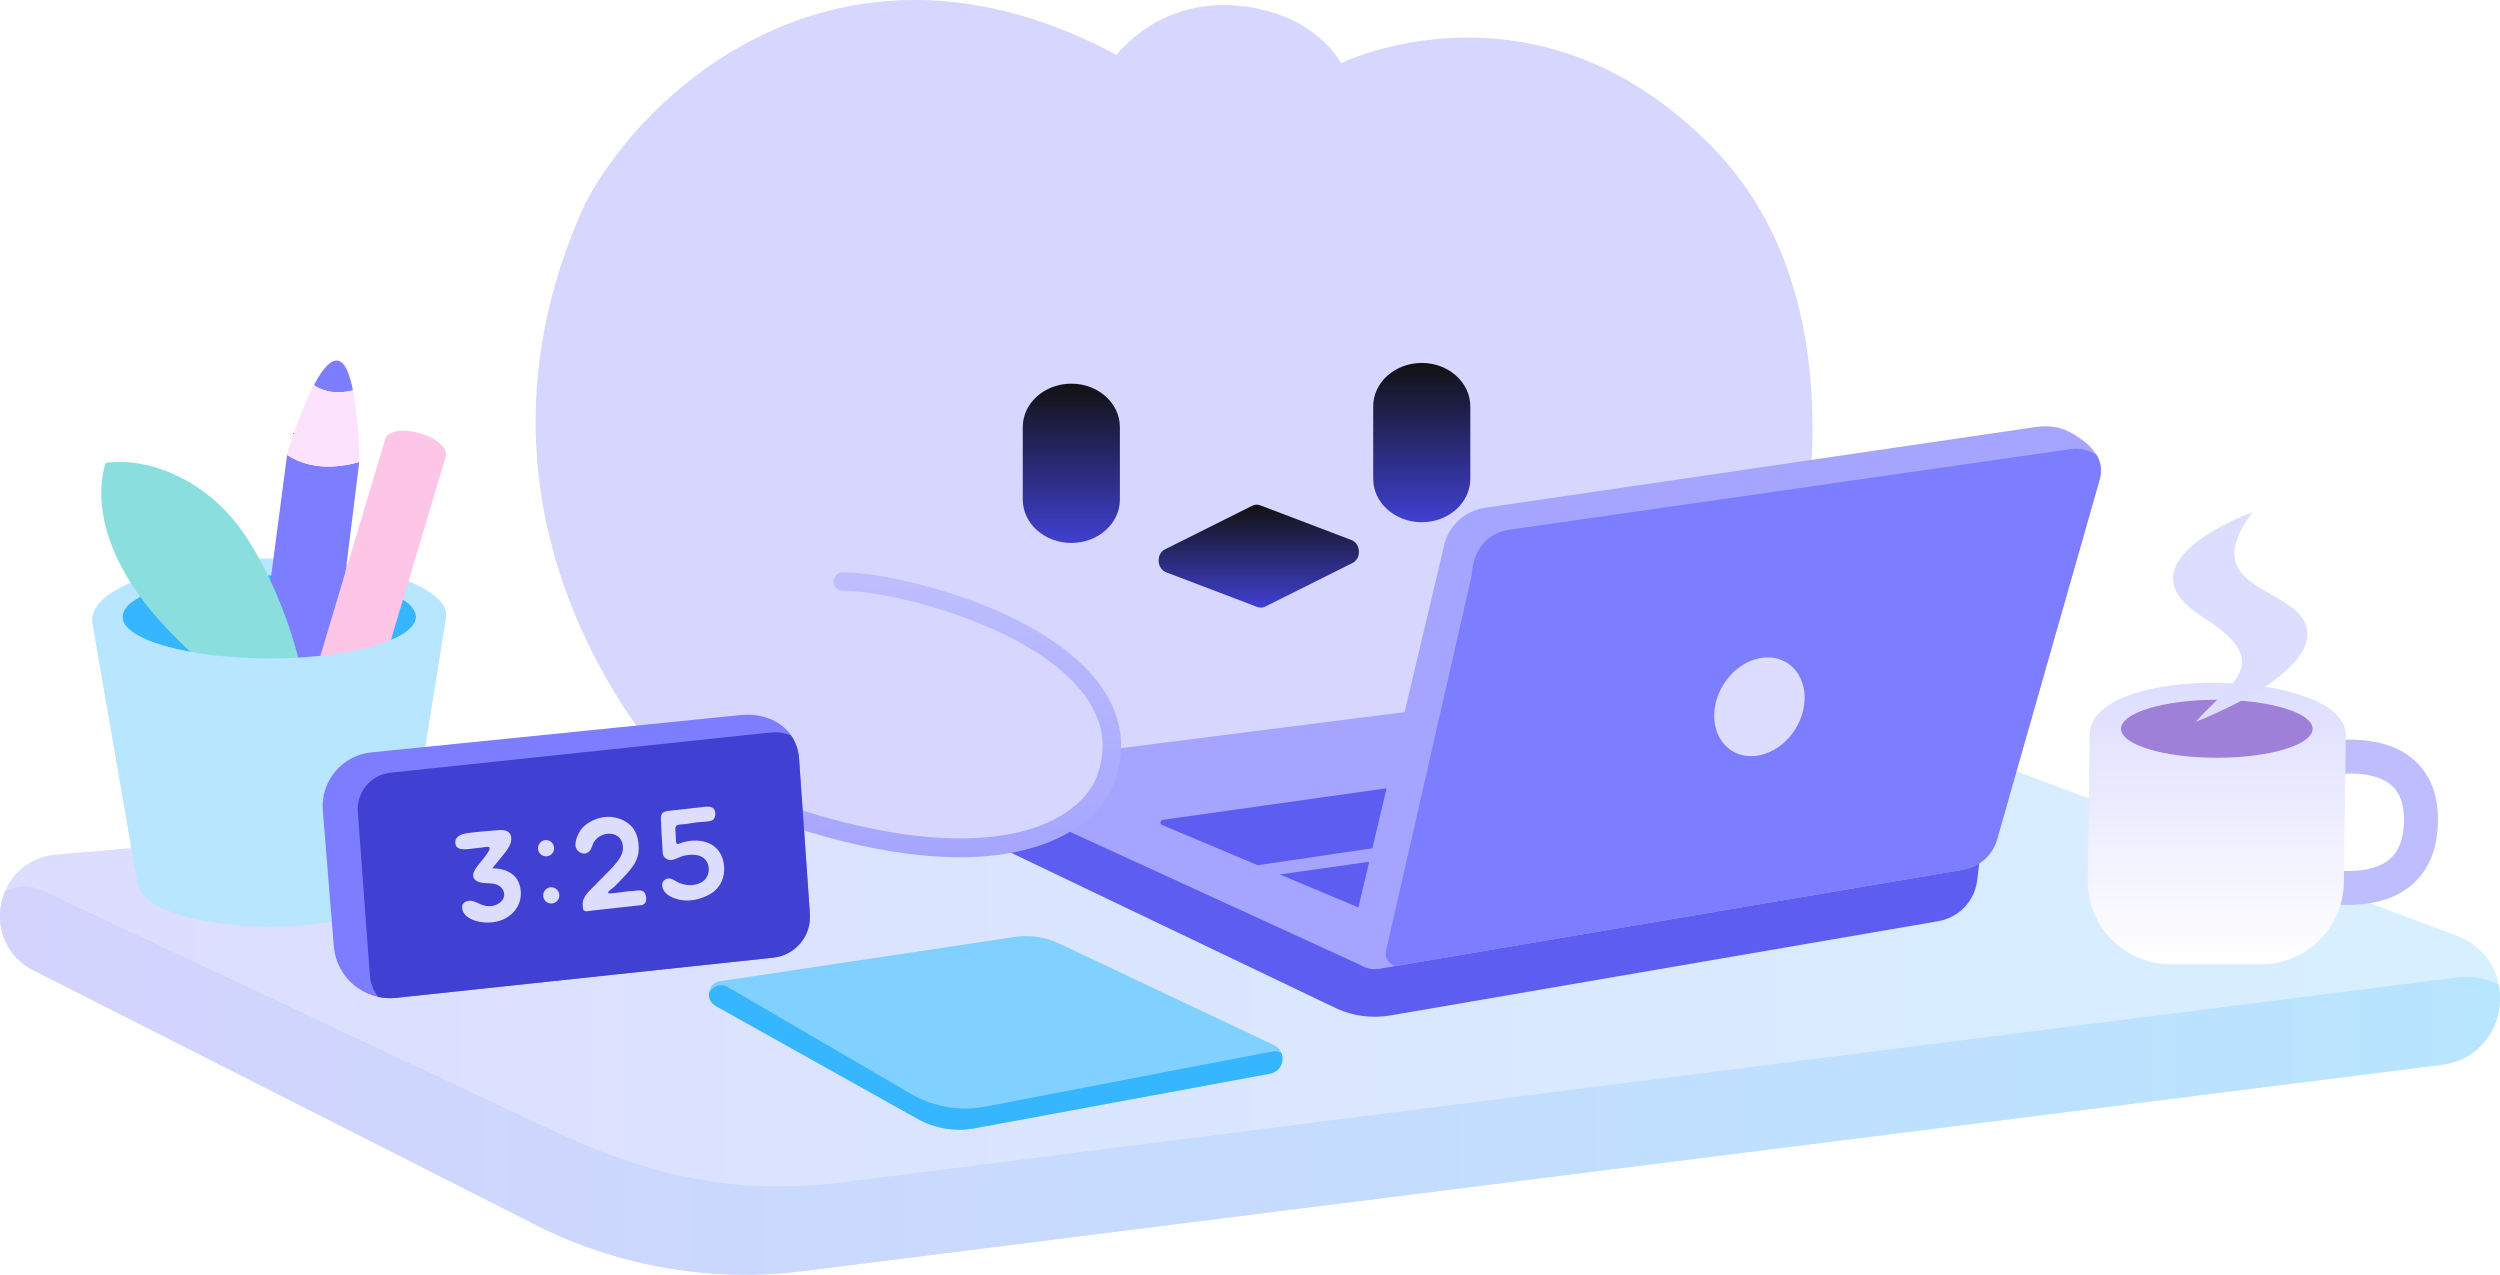
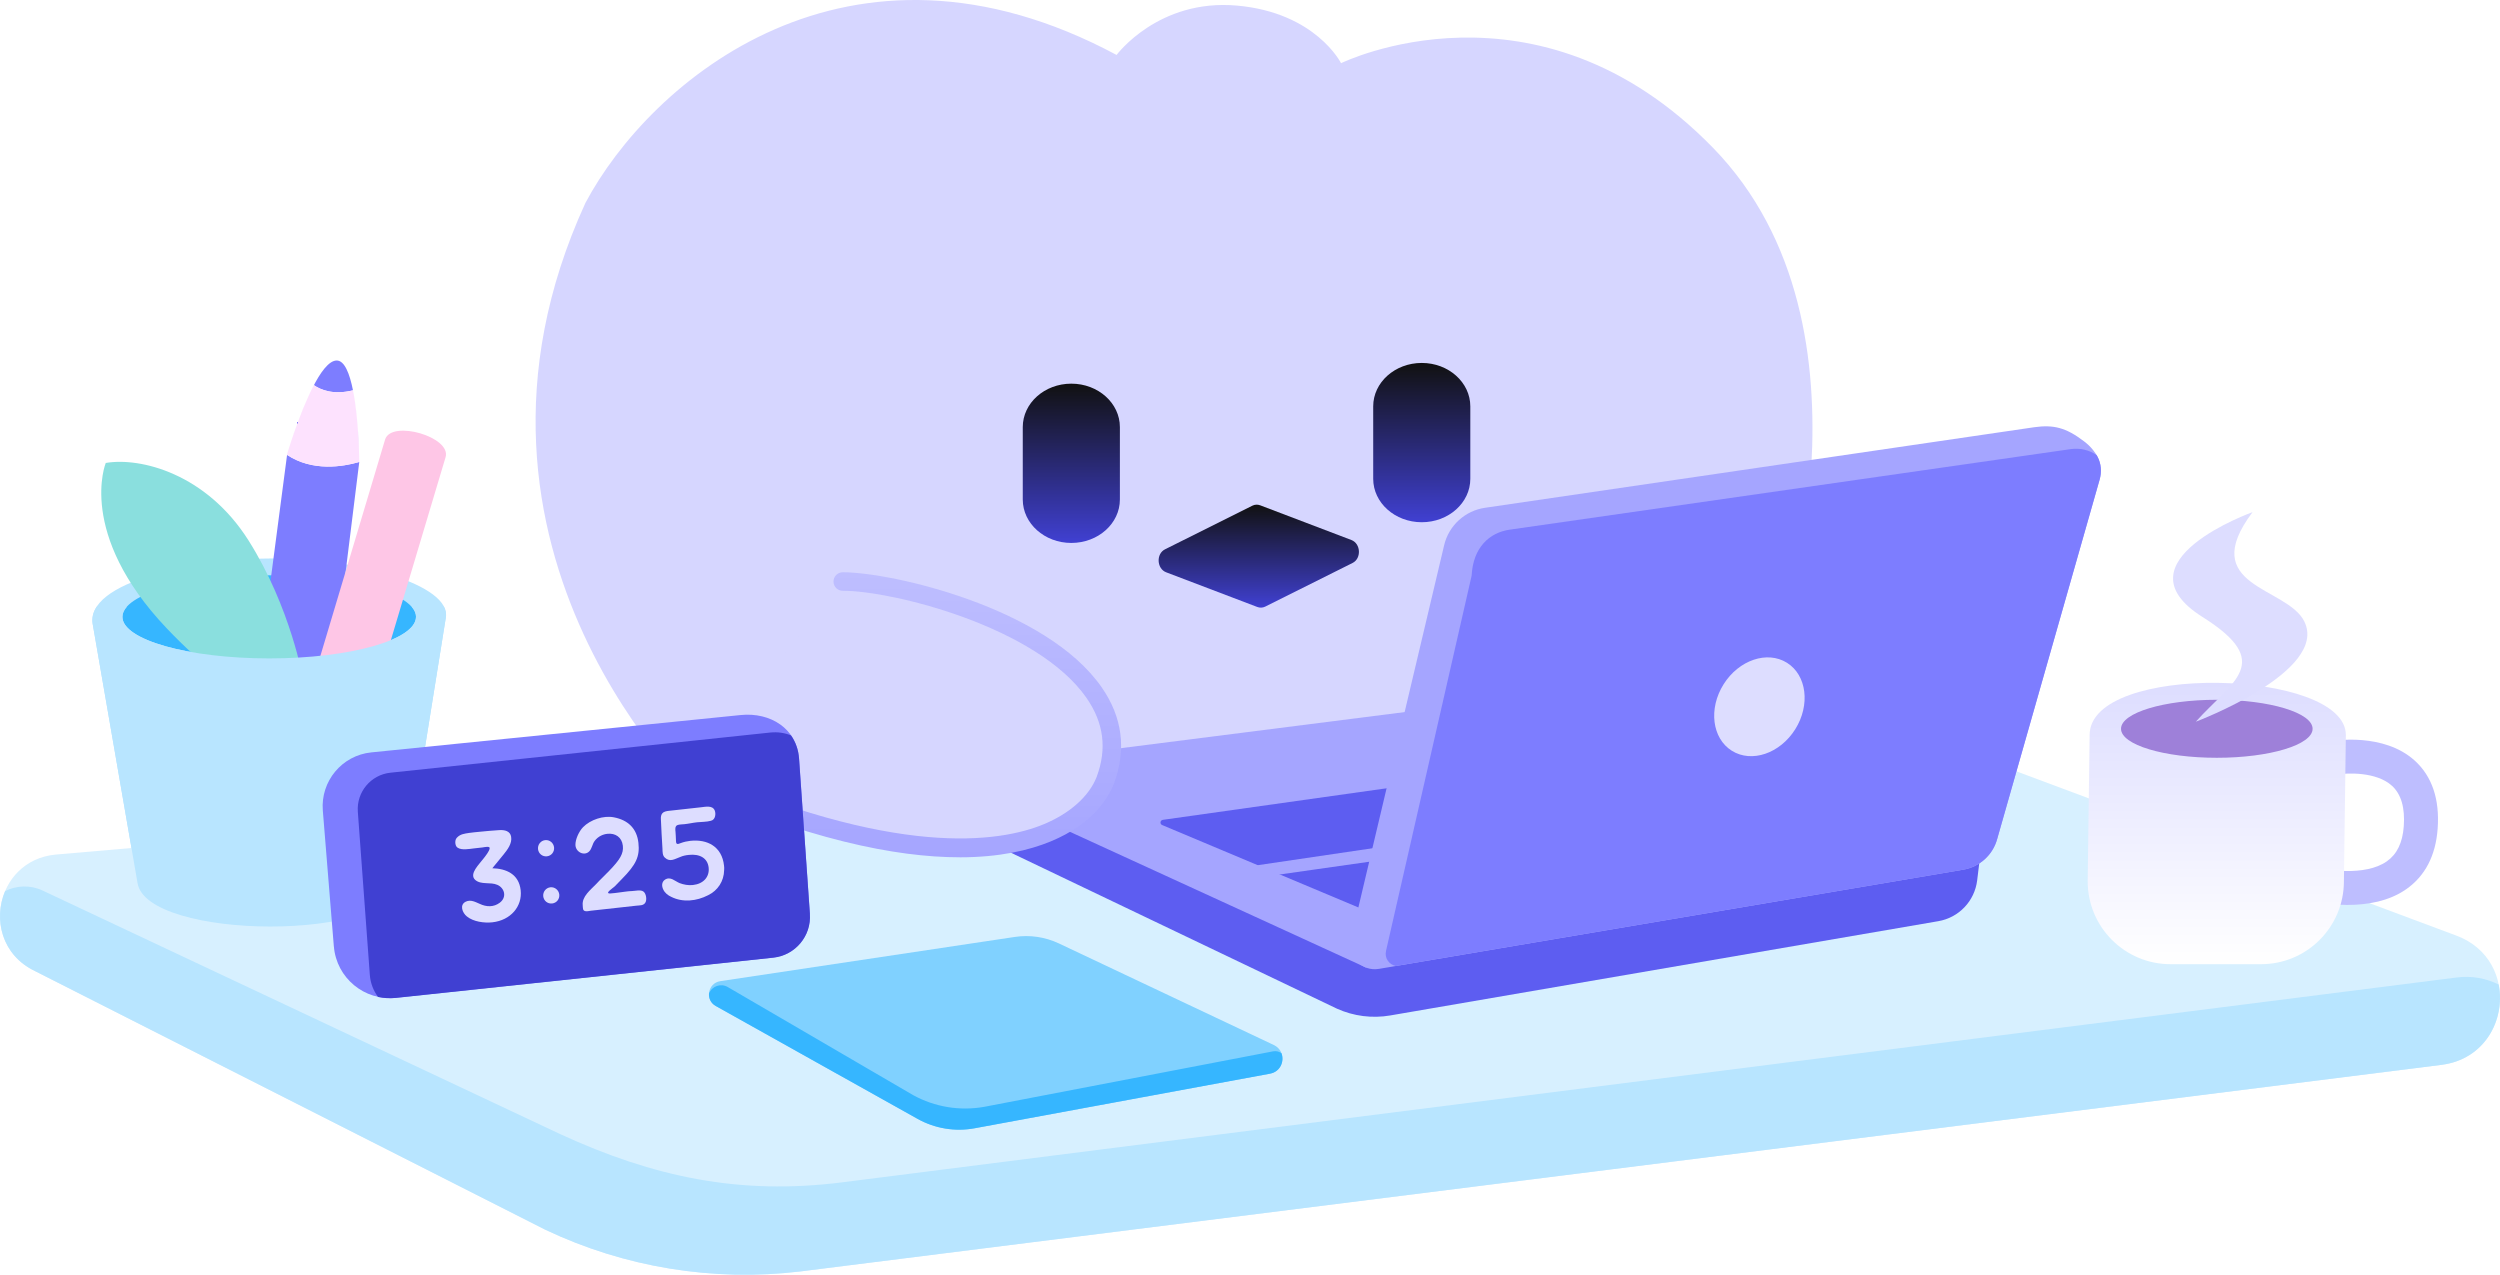
<svg xmlns="http://www.w3.org/2000/svg" width="253" height="129" viewBox="0 0 253 129" fill="none">
  <path d="M27.241 67.236C36.627 67.236 44.235 65.082 44.235 62.425C44.235 59.768 36.627 57.614 27.241 57.614C17.856 57.614 10.248 59.768 10.248 62.425C10.248 65.082 17.856 67.236 27.241 67.236Z" fill="#36B6FF" />
-   <path d="M27.958 56.509C20.109 56.484 8.423 58.813 9.407 63.296L13.921 89.375C14.877 95.116 39.734 95.413 40.843 89.134L45.108 62.553C45.801 59.135 35.751 56.478 27.961 56.503L27.958 56.509ZM27.243 66.63C19.038 66.63 12.388 64.748 12.388 62.425C12.388 60.102 19.038 58.22 27.243 58.22C35.448 58.22 42.098 60.102 42.098 62.425C42.098 64.748 35.448 66.63 27.243 66.63Z" fill="#B8E5FF" />
+   <path d="M27.958 56.509C20.109 56.484 8.423 58.813 9.407 63.297L13.921 89.375C14.877 95.117 39.734 95.413 40.843 89.135L45.108 62.554C45.801 59.135 35.751 56.478 27.961 56.503L27.958 56.509ZM27.243 66.631C19.038 66.631 12.388 64.748 12.388 62.426C12.388 60.103 19.038 58.22 27.243 58.22C35.448 58.22 42.098 60.103 42.098 62.426C42.098 64.748 35.448 66.631 27.243 66.631Z" fill="#B8E5FF" />
  <path d="M71.013 81.324C71.013 81.324 43.065 55.873 59.24 20.547C65.781 8.218 85.843 -8.988 112.999 5.561C112.999 5.561 117.22 -0.149 125.19 0.566C133.161 1.281 135.715 6.395 135.715 6.395C135.715 6.395 155.518 -3.359 173.357 14.958C191.197 33.275 179.898 65.504 179.839 65.685C179.779 65.866 128.696 85.607 128.696 85.607L78.862 88.82L71.013 81.327V81.324Z" fill="#D6D6FF" />
-   <path d="M5.643 86.481L167.699 72.466C178.963 71.417 190.318 72.928 200.914 76.884L248.591 94.686C255.247 97.171 254.079 106.924 247.023 107.767L81.002 128.666C72.17 129.722 63.216 128.257 55.18 124.442L3.554 98.279C-2.153 95.573 -0.645 87.065 5.643 86.481Z" fill="url(#paint0_linear_1066_3615)" />
-   <path d="M248.63 98.919L85.213 119.653C74.882 120.964 66.156 119.128 56.696 114.773L4.33 90.131C3.044 89.525 1.655 89.606 0.518 90.177C-0.681 93.003 0.159 96.668 3.556 98.279L55.179 124.445C63.215 128.26 72.169 129.724 81.001 128.669L247.022 107.77C251.459 107.239 253.563 103.19 252.867 99.637C251.606 99.007 250.148 98.726 248.63 98.919Z" fill="url(#paint1_linear_1066_3615)" />
-   <path d="M143.882 36.73C146.595 36.73 148.796 38.7 148.796 41.126V48.453C148.796 50.882 146.595 52.849 143.882 52.849C141.169 52.849 138.968 50.879 138.968 48.453V41.126C138.968 38.697 141.169 36.73 143.882 36.73Z" fill="url(#paint2_linear_1066_3615)" />
-   <path d="M117.901 55.591L126.736 51.177C126.986 51.052 127.267 51.039 127.529 51.136L136.761 54.649C137.719 55.014 137.794 56.519 136.876 56.974L128.041 61.389C127.791 61.514 127.51 61.526 127.248 61.43L118.016 57.917C117.058 57.552 116.983 56.047 117.901 55.591Z" fill="url(#paint3_linear_1066_3615)" />
-   <path d="M108.418 38.827C111.131 38.827 113.332 40.797 113.332 43.223V50.55C113.332 52.979 111.131 54.946 108.418 54.946C105.705 54.946 103.504 52.976 103.504 50.55V43.223C103.504 40.794 105.705 38.827 108.418 38.827Z" fill="url(#paint4_linear_1066_3615)" />
-   <path d="M100.861 85.605L135.297 102.077C136.987 102.839 138.866 103.079 140.692 102.764L196.159 93.223C198.235 92.867 199.833 91.19 200.089 89.095L200.529 85.483L158.585 79.298L106.016 82.548L100.861 85.602V85.605Z" fill="#5D5DF1" />
+   <path d="M5.643 86.482L167.699 72.467C178.963 71.418 190.318 72.929 200.914 76.885L248.591 94.686C255.247 97.172 254.079 106.925 247.023 107.768L81.002 128.667C72.17 129.722 63.216 128.258 55.18 124.443L3.554 98.28C-2.153 95.573 -0.645 87.066 5.643 86.482Z" fill="#D7F0FF" />
+   <path d="M248.63 98.92L85.213 119.653C74.882 120.964 66.156 119.129 56.696 114.773L4.33 90.131C3.044 89.525 1.655 89.607 0.518 90.178C-0.681 93.004 0.159 96.669 3.556 98.28L55.179 124.446C63.215 128.261 72.169 129.725 81.001 128.67L247.022 107.771C251.459 107.24 253.563 103.191 252.867 99.638C251.606 99.007 250.148 98.726 248.63 98.92Z" fill="#B8E5FF" />
+   <path d="M143.882 36.73C146.595 36.73 148.796 38.7 148.796 41.126V48.454C148.796 50.883 146.595 52.85 143.882 52.85C141.169 52.85 138.968 50.88 138.968 48.454V41.126C138.968 38.697 141.169 36.73 143.882 36.73Z" fill="url(#paint0_linear_1886_15711)" />
+   <path d="M117.901 55.591L126.736 51.177C126.986 51.052 127.267 51.039 127.529 51.136L136.761 54.649C137.719 55.014 137.794 56.519 136.876 56.974L128.041 61.389C127.791 61.514 127.51 61.526 127.248 61.43L118.016 57.917C117.058 57.552 116.983 56.047 117.901 55.591Z" fill="url(#paint1_linear_1886_15711)" />
+   <path d="M108.418 38.827C111.131 38.827 113.332 40.797 113.332 43.223V50.55C113.332 52.979 111.131 54.946 108.418 54.946C105.705 54.946 103.504 52.976 103.504 50.55V43.223C103.504 40.794 105.705 38.827 108.418 38.827Z" fill="url(#paint2_linear_1886_15711)" />
+   <path d="M100.861 85.605L135.297 102.077C136.987 102.839 138.866 103.079 140.692 102.764L196.159 93.223C198.235 92.867 199.833 91.191 200.089 89.096L200.529 85.484L158.585 79.299L106.016 82.549L100.861 85.602V85.605Z" fill="#5D5DF1" />
  <path d="M138.23 97.913L102.648 81.6L108.003 76.405L148.836 71.213L142.095 95.871L138.23 97.913Z" fill="#A5A5FF" />
-   <path d="M138.135 92.115L117.611 83.495C117.352 83.385 117.402 83.007 117.68 82.967L149.097 78.537C149.309 78.505 149.471 78.718 149.39 78.915L143.992 92.096C143.948 92.199 143.849 92.267 143.736 92.267H138.888C138.628 92.267 138.372 92.214 138.135 92.115Z" fill="#5D5DF1" />
-   <path d="M124.096 88.028L149.718 84.244L149.184 85.695L127.258 88.817L124.096 88.028Z" fill="#A5A5FF" />
-   <path d="M136.712 95.022L146.147 55.178C146.618 53.18 148.267 51.675 150.296 51.385L205.875 43.233C207.788 42.968 209.062 43.252 210.892 44.654C210.892 44.654 211.744 45.238 212.262 46.209C212.643 46.92 212.706 47.757 212.484 48.532L202.119 84.894C201.682 86.511 200.345 87.729 198.691 88.01L139.547 98.05C137.792 98.347 136.3 96.758 136.709 95.025L136.712 95.022Z" fill="#A5A5FF" />
-   <path d="M212.262 46.208C212.233 46.155 212.202 46.102 212.171 46.049C211.447 45.556 210.538 45.312 209.564 45.45L152.78 53.601C150.732 53.895 149.071 55.412 148.931 58.247L140.267 96.22C140.089 96.951 140.579 97.631 141.26 97.756L198.69 88.009C200.342 87.728 201.681 86.514 202.118 84.894L212.483 48.531C212.705 47.757 212.642 46.917 212.262 46.208Z" fill="#7D7DFF" />
-   <path d="M181.678 73.8C183.22 71.342 182.848 68.331 180.845 67.075C178.843 65.818 175.969 66.792 174.427 69.25C172.884 71.708 173.257 74.719 175.259 75.976C177.262 77.232 180.135 76.258 181.678 73.8Z" fill="#DDDDFF" />
+   <path d="M138.135 92.115L117.611 83.495C117.352 83.386 117.402 83.008 117.68 82.967L149.097 78.537C149.309 78.506 149.471 78.718 149.39 78.915L143.992 92.096C143.948 92.199 143.849 92.268 143.736 92.268H138.888C138.628 92.268 138.372 92.215 138.135 92.115Z" fill="#5D5DF1" />
+   <path d="M124.096 88.028L149.718 84.244L149.184 85.696L127.258 88.818L124.096 88.028Z" fill="#A5A5FF" />
+   <path d="M136.712 95.022L146.147 55.179C146.618 53.181 148.267 51.676 150.296 51.386L205.875 43.234C207.788 42.968 209.062 43.253 210.892 44.654C210.892 44.654 211.744 45.238 212.262 46.209C212.643 46.921 212.706 47.758 212.484 48.532L202.119 84.894C201.682 86.512 200.345 87.729 198.691 88.01L139.547 98.051C137.792 98.347 136.3 96.758 136.709 95.025L136.712 95.022Z" fill="#A5A5FF" />
+   <path d="M212.262 46.209C212.233 46.156 212.202 46.103 212.171 46.05C211.447 45.556 210.538 45.313 209.564 45.45L152.78 53.602C150.732 53.895 149.071 55.413 148.931 58.247L140.267 96.221C140.089 96.951 140.579 97.632 141.26 97.757L198.69 88.01C200.342 87.729 201.681 86.514 202.118 84.894L212.483 48.532C212.705 47.757 212.642 46.917 212.262 46.209Z" fill="#7D7DFF" />
+   <path d="M181.678 73.801C183.22 71.343 182.848 68.332 180.845 67.075C178.843 65.819 175.969 66.793 174.427 69.251C172.884 71.709 173.257 74.72 175.259 75.976C177.262 77.233 180.135 76.259 181.678 73.801Z" fill="#DDDDFF" />
  <path d="M85.28 58.845C92.357 58.845 116.797 65.623 111.854 78.944C109.772 84.355 98.424 91.433 69.345 78.47" fill="#D6D6FF" />
-   <path d="M97.117 86.758C90.66 86.758 81.584 84.953 68.968 79.327C68.497 79.118 68.284 78.562 68.494 78.091C68.703 77.619 69.258 77.407 69.73 77.616C90.629 86.933 101.185 85.25 105.618 83.417C108.278 82.318 110.232 80.567 110.985 78.612C112.043 75.762 111.703 73.145 109.948 70.62C104.978 63.47 90.407 59.786 85.287 59.786C84.769 59.786 84.35 59.368 84.35 58.85C84.35 58.331 84.769 57.913 85.287 57.913C90.273 57.913 105.883 61.491 111.487 69.552C113.592 72.577 114.01 75.849 112.739 79.277C112.187 80.716 110.622 83.376 106.336 85.15C104.132 86.061 101.131 86.761 97.117 86.761V86.758Z" fill="url(#paint5_linear_1066_3615)" />
-   <path d="M72.896 99.292L102.699 94.818C104.216 94.59 105.768 94.818 107.157 95.474L128.905 105.751C130.257 106.388 129.995 108.383 128.527 108.655L98.631 114.181C96.654 114.546 94.612 114.209 92.858 113.229L72.437 101.808C71.313 101.181 71.622 99.485 72.896 99.295V99.292Z" fill="#80D1FF" />
-   <path d="M98.63 114.18L128.527 108.654C129.564 108.463 129.995 107.414 129.685 106.587C129.454 106.415 129.155 106.334 128.846 106.393L99.605 112.01C97.138 112.45 94.594 112.032 92.399 110.82L73.648 99.887C72.948 99.478 72.052 99.79 71.75 100.54C71.715 101.024 71.928 101.523 72.436 101.807L92.858 113.228C94.612 114.208 96.654 114.545 98.63 114.18Z" fill="#36B6FF" />
-   <path d="M29.163 45.592C29.181 45.533 29.202 45.471 29.225 45.397C29.202 45.468 29.181 45.533 29.163 45.592Z" fill="#5D5DF1" />
+   <path d="M97.117 86.758C90.66 86.758 81.584 84.953 68.968 79.327C68.497 79.118 68.284 78.562 68.494 78.091C68.703 77.619 69.258 77.407 69.73 77.616C90.629 86.933 101.185 85.25 105.618 83.417C108.278 82.318 110.232 80.567 110.985 78.612C112.043 75.762 111.703 73.145 109.948 70.62C104.978 63.47 90.407 59.786 85.287 59.786C84.769 59.786 84.35 59.368 84.35 58.85C84.35 58.331 84.769 57.913 85.287 57.913C90.273 57.913 105.883 61.491 111.487 69.552C113.592 72.577 114.01 75.849 112.739 79.277C112.187 80.716 110.622 83.376 106.336 85.15C104.132 86.061 101.131 86.761 97.117 86.761V86.758Z" fill="url(#paint3_linear_1886_15711)" />
+   <path d="M72.896 99.292L102.699 94.818C104.216 94.59 105.768 94.818 107.157 95.474L128.905 105.752C130.257 106.389 129.995 108.384 128.527 108.655L98.631 114.181C96.654 114.547 94.612 114.209 92.858 113.229L72.437 101.809C71.313 101.181 71.622 99.486 72.896 99.295V99.292Z" fill="#80D1FF" />
+   <path d="M98.63 114.181L128.527 108.655C129.564 108.464 129.995 107.415 129.685 106.588C129.454 106.416 129.155 106.335 128.846 106.394L99.605 112.011C97.138 112.451 94.594 112.033 92.399 110.821L73.648 99.888C72.948 99.479 72.052 99.791 71.75 100.541C71.715 101.024 71.928 101.524 72.436 101.808L92.858 113.229C94.612 114.209 96.654 114.546 98.63 114.181Z" fill="#36B6FF" />
+   <path d="M29.163 45.591C29.181 45.532 29.202 45.469 29.225 45.395C29.202 45.467 29.181 45.532 29.163 45.591Z" fill="#5D5DF1" />
  <path d="M29.128 45.726C29.134 45.702 29.143 45.678 29.152 45.651C29.143 45.678 29.137 45.702 29.128 45.726Z" fill="#5D5DF1" />
  <path d="M35.722 39.503C36.249 42.141 36.343 45.681 36.359 46.546C36.343 45.691 36.252 42.147 35.722 39.503Z" fill="#5D5DF1" />
-   <path d="M29.238 45.38C29.604 44.219 30.534 41.425 31.617 39.277C30.531 41.428 29.604 44.222 29.238 45.38Z" fill="#5D5DF1" />
-   <path d="M35.722 39.499C35.382 37.797 34.861 36.467 34.062 36.483C33.272 36.499 32.413 37.694 31.636 39.23C31.68 39.146 31.723 39.062 31.767 38.978C32.432 39.44 33.724 40.002 35.726 39.499H35.722Z" fill="#7D7DFF" />
+   <path d="M29.238 45.38C29.604 44.219 30.534 41.424 31.617 39.276C30.531 41.428 29.604 44.222 29.238 45.38Z" fill="#5D5DF1" />
+   <path d="M35.722 39.498C35.382 37.797 34.861 36.467 34.062 36.483C33.272 36.498 32.413 37.694 31.636 39.23C31.68 39.146 31.723 39.061 31.767 38.977C32.432 39.439 33.724 40.001 35.726 39.498H35.722Z" fill="#7D7DFF" />
  <path d="M36.359 46.752C34.679 47.242 31.623 47.742 29.05 46.037L29.066 45.922L26.094 68.56L33.268 71.651L36.359 46.74V46.749V46.752Z" fill="#7D7DFF" />
-   <path d="M29.065 45.917C29.065 45.917 29.068 45.902 29.077 45.879C29.071 45.902 29.065 45.917 29.065 45.917Z" fill="#5D5DF1" />
-   <path d="M29.148 45.648C29.148 45.648 29.157 45.618 29.163 45.603C29.157 45.618 29.154 45.633 29.148 45.648Z" fill="#5D5DF1" />
-   <path d="M29.116 45.767C29.116 45.767 29.125 45.74 29.128 45.728C29.122 45.743 29.119 45.755 29.116 45.767Z" fill="#5D5DF1" />
-   <path d="M29.077 45.877C29.077 45.877 29.083 45.859 29.086 45.848C29.083 45.859 29.08 45.868 29.077 45.877Z" fill="#5D5DF1" />
-   <path d="M29.23 45.396C29.23 45.396 29.233 45.384 29.235 45.374C29.235 45.381 29.233 45.387 29.23 45.396Z" fill="#5D5DF1" />
+   <path d="M29.065 45.916C29.065 45.916 29.068 45.901 29.077 45.878C29.071 45.901 29.065 45.916 29.065 45.916Z" fill="#5D5DF1" />
+   <path d="M29.148 45.647C29.148 45.647 29.157 45.617 29.163 45.602C29.157 45.617 29.154 45.632 29.148 45.647Z" fill="#5D5DF1" />
+   <path d="M29.116 45.766C29.116 45.766 29.125 45.739 29.128 45.727C29.122 45.742 29.119 45.754 29.116 45.766Z" fill="#5D5DF1" />
+   <path d="M29.077 45.876C29.077 45.876 29.083 45.858 29.086 45.847C29.083 45.858 29.08 45.867 29.077 45.876Z" fill="#5D5DF1" />
+   <path d="M29.23 45.395C29.23 45.395 29.233 45.383 29.235 45.374C29.235 45.38 29.233 45.386 29.23 45.395Z" fill="#5D5DF1" />
  <path d="M31.616 39.272C31.616 39.272 31.631 39.245 31.637 39.233C31.631 39.245 31.622 39.26 31.616 39.272Z" fill="#5D5DF1" />
  <path d="M35.398 78.684L29.288 76.857L38.982 44.444C39.672 42.48 45.707 44.222 45.092 46.271L35.398 78.684Z" fill="#FEC6E6" />
-   <path d="M30.684 68.794C30.684 68.794 29.435 61.479 25.155 54.701C20.875 47.923 14.212 46.256 10.703 46.852C10.703 46.852 7.759 53.983 16.847 63.561C24.022 71.123 28.105 71.373 28.105 71.373L30.681 68.797L30.684 68.794Z" fill="#8ADFDE" />
+   <path d="M30.684 68.793C30.684 68.793 29.435 61.478 25.155 54.7C20.875 47.922 14.212 46.255 10.703 46.851C10.703 46.851 7.759 53.982 16.847 63.56C24.022 71.122 28.105 71.372 28.105 71.372L30.681 68.796L30.684 68.793Z" fill="#8ADFDE" />
  <path d="M31.764 38.98C30.29 41.774 29.066 45.92 29.066 45.92L29.051 46.035C31.623 47.74 34.68 47.24 36.359 46.75V46.741C36.359 46.741 36.328 42.526 35.723 39.501C33.721 40.004 32.429 39.442 31.764 38.98Z" fill="#FDE2FE" />
-   <path d="M42.098 62.426C42.098 64.749 35.448 66.632 27.243 66.632C19.038 66.632 12.389 64.749 12.389 62.426C12.389 62.073 12.545 61.73 12.835 61.402H9.782C9.401 61.983 9.257 62.617 9.407 63.3L13.921 89.379C14.877 95.12 39.735 95.417 40.843 89.138L45.108 62.557C45.189 62.161 45.117 61.774 44.93 61.399H41.658C41.948 61.727 42.104 62.07 42.104 62.423L42.098 62.426Z" fill="#B8E5FF" />
+   <path d="M42.098 62.426C42.098 64.748 35.448 66.631 27.243 66.631C19.038 66.631 12.389 64.748 12.389 62.426C12.389 62.073 12.545 61.729 12.835 61.402H9.782C9.401 61.982 9.257 62.616 9.407 63.3L13.921 89.378C14.877 95.12 39.735 95.416 40.843 89.138L45.108 62.557C45.189 62.16 45.117 61.773 44.93 61.398H41.658C41.948 61.726 42.104 62.07 42.104 62.422L42.098 62.426Z" fill="#B8E5FF" />
  <path d="M33.785 95.78L32.67 82.031C32.43 79.058 34.609 76.442 37.575 76.142L74.959 72.362C77.975 72.056 80.647 73.745 80.865 76.767L81.961 92.477C82.124 94.709 80.485 96.67 78.259 96.907L40.067 100.978C36.885 101.319 34.047 98.968 33.788 95.777L33.785 95.78Z" fill="#7D7DFF" />
-   <path d="M81.96 92.486L80.864 76.776C80.799 75.861 80.505 75.074 80.049 74.422C79.406 74.166 78.694 74.053 77.954 74.131L39.516 78.196C37.524 78.405 36.063 80.163 36.213 82.158L37.427 98.661C37.49 99.501 37.792 100.26 38.258 100.89C38.835 101.015 39.441 101.053 40.062 100.987L78.254 96.916C80.48 96.679 82.119 94.718 81.957 92.486H81.96Z" fill="#4040D2" />
-   <path d="M46.079 85.332C46.07 85.139 46.089 84.939 46.217 84.795C46.566 84.405 46.978 84.371 47.481 84.29C47.865 84.234 48.152 84.215 48.539 84.174C49.145 84.109 49.91 84.049 50.544 84.005C51.062 83.974 51.636 84.093 51.727 84.683C51.843 85.364 51.337 86.007 50.971 86.463C50.641 86.89 50.154 87.44 49.822 87.868C51.196 87.899 52.508 88.433 52.692 90.084C52.876 91.736 51.671 93.134 49.826 93.337C49.026 93.425 47.915 93.287 47.253 92.747C46.797 92.391 46.469 91.567 47.141 91.246C47.637 91.008 48.112 91.283 48.549 91.47C49.223 91.789 49.96 91.823 50.584 91.349C51.309 90.799 51.075 89.872 50.335 89.547C49.635 89.232 48.68 89.572 48.084 89.038C47.428 88.433 48.555 87.405 48.908 86.912C49.139 86.625 49.514 86.141 49.551 85.876C49.623 85.582 49.039 85.735 48.833 85.76L47.968 85.857C47.503 85.907 46.725 86.072 46.301 85.779C46.173 85.688 46.107 85.551 46.082 85.332H46.079Z" fill="#DDDDFF" />
-   <path d="M55.351 86.659C54.898 86.709 54.498 86.388 54.449 85.935C54.398 85.482 54.72 85.07 55.17 85.02C55.619 84.97 56.025 85.304 56.072 85.757C56.119 86.21 55.8 86.609 55.348 86.659H55.351ZM55.878 91.433C55.426 91.483 55.026 91.161 54.976 90.708C54.926 90.256 55.248 89.844 55.697 89.794C56.147 89.744 56.553 90.078 56.6 90.531C56.646 90.983 56.328 91.383 55.875 91.433H55.878Z" fill="#DDDDFF" />
-   <path d="M58.234 85.507C58.221 84.932 58.602 84.121 59.002 83.712C59.742 82.95 61.087 82.504 62.13 82.713C63.544 82.987 64.447 83.827 64.609 85.298C64.762 86.69 64.368 87.493 62.948 88.941C62.714 89.188 62.455 89.453 62.208 89.703C62.043 89.865 61.128 90.437 61.752 90.418C62.13 90.402 62.28 90.359 62.654 90.318C63.092 90.271 63.529 90.181 63.956 90.174C64.306 90.162 64.815 90.015 65.108 90.218C65.405 90.421 65.493 91.102 65.29 91.373C65.099 91.654 64.728 91.617 64.431 91.651L59.801 92.163C59.632 92.182 59.417 92.244 59.258 92.21C58.939 92.166 58.999 91.873 58.971 91.614C58.874 90.736 59.754 90.065 60.316 89.481C60.722 89.032 61.221 88.585 61.643 88.132C62.745 86.993 63.12 86.378 63.032 85.591C62.935 84.726 62.277 84.292 61.462 84.38C60.869 84.445 60.332 84.779 60.051 85.307C59.966 85.501 59.901 85.729 59.804 85.91C59.389 86.765 58.259 86.341 58.234 85.51V85.507Z" fill="#DDDDFF" />
-   <path d="M67.747 82.049L70.935 81.696C71.4 81.646 72.099 81.478 72.327 82.012C72.468 82.349 72.405 82.958 71.946 83.061C71.516 83.186 71.003 83.164 70.554 83.214C70.064 83.267 69.733 83.357 69.258 83.407C69.077 83.426 68.712 83.429 68.562 83.498C68.284 83.594 68.34 83.978 68.362 84.185C68.393 84.481 68.39 84.781 68.409 85.081C68.415 85.483 68.556 85.455 68.905 85.315C69.205 85.202 69.524 85.131 69.848 85.093C71.59 84.9 73.061 85.68 73.27 87.588C73.289 87.756 73.304 87.909 73.282 88.068C73.261 89.167 72.649 90.123 71.656 90.597C70.495 91.197 69.102 91.35 67.928 90.76C67.597 90.613 67.285 90.36 67.132 90.038C66.951 89.692 66.942 89.249 67.307 89.014C67.856 88.668 68.303 89.18 68.784 89.373C69.193 89.523 69.645 89.617 70.123 89.564C71.181 89.448 71.821 88.749 71.715 87.794C71.609 86.838 70.816 86.392 69.695 86.517C69.399 86.548 69.105 86.607 68.831 86.729C68.29 86.919 67.81 87.285 67.285 86.795C67.042 86.585 67.048 86.195 67.042 85.895C67.013 85.39 66.982 84.896 66.954 84.391C66.939 83.897 66.91 83.392 66.882 82.898C66.864 82.614 66.923 82.436 67.026 82.308C67.163 82.136 67.419 82.083 67.753 82.046L67.747 82.049Z" fill="#DDDDFF" />
-   <path d="M237.592 91.581C235.169 91.581 233.181 91.029 233.037 90.985L233.98 87.682C235.335 88.063 239.341 88.715 241.545 87.17C242.578 86.445 243.14 85.284 243.262 83.62C243.399 81.747 242.996 80.37 242.069 79.524C240.499 78.091 237.548 78.213 236.543 78.381L235.959 74.997C236.172 74.96 241.22 74.123 244.367 76.97C246.125 78.562 246.908 80.885 246.69 83.87C246.49 86.595 245.419 88.656 243.508 89.989C241.735 91.228 239.528 91.578 237.598 91.578L237.592 91.581Z" fill="#BEBEFF" />
-   <path d="M228.817 97.576H219.66C215.03 97.576 211.274 93.823 211.274 89.19L211.471 74.382C211.471 67.008 237.4 67.683 237.4 74.382L237.203 89.19C237.203 93.82 233.45 97.576 228.817 97.576Z" fill="url(#paint6_linear_1066_3615)" />
-   <path d="M224.341 76.687C229.695 76.687 234.035 75.373 234.035 73.753C234.035 72.132 229.695 70.818 224.341 70.818C218.988 70.818 214.647 72.132 214.647 73.753C214.647 75.373 218.988 76.687 224.341 76.687Z" fill="#9E80D9" />
+   <path d="M81.96 92.486L80.864 76.776C80.799 75.861 80.505 75.075 80.049 74.422C79.406 74.166 78.694 74.054 77.954 74.132L39.516 78.197C37.524 78.406 36.063 80.164 36.213 82.159L37.427 98.662C37.49 99.501 37.792 100.26 38.258 100.891C38.835 101.016 39.441 101.053 40.062 100.988L78.254 96.916C80.48 96.679 82.119 94.719 81.957 92.486H81.96Z" fill="#4040D2" />
+   <path d="M46.079 85.333C46.07 85.14 46.089 84.94 46.217 84.796C46.566 84.406 46.978 84.372 47.481 84.291C47.865 84.234 48.152 84.216 48.539 84.175C49.145 84.109 49.91 84.05 50.544 84.007C51.062 83.975 51.636 84.094 51.727 84.684C51.843 85.365 51.337 86.008 50.971 86.464C50.641 86.891 50.154 87.441 49.822 87.868C51.196 87.9 52.508 88.434 52.692 90.085C52.876 91.737 51.671 93.135 49.826 93.338C49.026 93.426 47.915 93.288 47.253 92.748C46.797 92.392 46.469 91.568 47.141 91.246C47.637 91.009 48.112 91.284 48.549 91.471C49.223 91.79 49.96 91.824 50.584 91.35C51.309 90.8 51.075 89.873 50.335 89.548C49.635 89.233 48.68 89.573 48.084 89.039C47.428 88.434 48.555 87.406 48.908 86.913C49.139 86.626 49.514 86.142 49.551 85.877C49.623 85.583 49.039 85.736 48.833 85.761L47.968 85.858C47.503 85.908 46.725 86.073 46.301 85.78C46.173 85.689 46.107 85.552 46.082 85.333H46.079Z" fill="#DDDDFF" />
+   <path d="M55.351 86.66C54.898 86.71 54.498 86.388 54.449 85.935C54.398 85.483 54.72 85.07 55.17 85.021C55.619 84.971 56.025 85.305 56.072 85.757C56.119 86.21 55.8 86.61 55.348 86.66H55.351ZM55.878 91.433C55.426 91.483 55.026 91.162 54.976 90.709C54.926 90.256 55.248 89.844 55.697 89.794C56.147 89.744 56.553 90.078 56.6 90.531C56.646 90.984 56.328 91.383 55.875 91.433H55.878Z" fill="#DDDDFF" />
+   <path d="M58.234 85.508C58.221 84.933 58.602 84.122 59.002 83.713C59.742 82.951 61.087 82.504 62.13 82.714C63.544 82.988 64.447 83.828 64.609 85.299C64.762 86.691 64.368 87.493 62.948 88.942C62.714 89.189 62.455 89.454 62.208 89.704C62.043 89.866 61.128 90.438 61.752 90.419C62.13 90.403 62.28 90.359 62.654 90.319C63.092 90.272 63.529 90.182 63.956 90.175C64.306 90.163 64.815 90.016 65.108 90.219C65.405 90.422 65.493 91.103 65.29 91.374C65.099 91.655 64.728 91.618 64.431 91.652L59.801 92.164C59.632 92.183 59.417 92.245 59.258 92.211C58.939 92.167 58.999 91.874 58.971 91.615C58.874 90.737 59.754 90.066 60.316 89.482C60.722 89.033 61.221 88.586 61.643 88.133C62.745 86.994 63.12 86.379 63.032 85.592C62.935 84.727 62.277 84.293 61.462 84.381C60.869 84.446 60.332 84.78 60.051 85.308C59.966 85.502 59.901 85.73 59.804 85.911C59.389 86.766 58.259 86.341 58.234 85.511V85.508Z" fill="#DDDDFF" />
+   <path d="M67.747 82.05L70.935 81.697C71.4 81.647 72.099 81.478 72.327 82.012C72.468 82.349 72.405 82.958 71.946 83.061C71.516 83.186 71.003 83.164 70.554 83.214C70.064 83.267 69.733 83.358 69.258 83.408C69.077 83.426 68.712 83.43 68.562 83.498C68.284 83.595 68.34 83.979 68.362 84.185C68.393 84.482 68.39 84.781 68.409 85.081C68.415 85.484 68.556 85.456 68.905 85.315C69.205 85.203 69.524 85.131 69.848 85.094C71.59 84.9 73.061 85.68 73.27 87.588C73.289 87.757 73.304 87.91 73.282 88.069C73.261 89.168 72.649 90.123 71.656 90.598C70.495 91.197 69.102 91.35 67.928 90.76C67.597 90.613 67.285 90.361 67.132 90.039C66.951 89.692 66.942 89.249 67.307 89.015C67.856 88.668 68.303 89.18 68.784 89.374C69.193 89.524 69.645 89.617 70.123 89.564C71.181 89.449 71.821 88.749 71.715 87.794C71.609 86.839 70.816 86.392 69.695 86.517C69.399 86.548 69.105 86.608 68.831 86.73C68.29 86.92 67.81 87.285 67.285 86.795C67.042 86.586 67.048 86.196 67.042 85.896C67.013 85.39 66.982 84.897 66.954 84.391C66.939 83.898 66.91 83.392 66.882 82.899C66.864 82.615 66.923 82.437 67.026 82.309C67.163 82.137 67.419 82.084 67.753 82.046L67.747 82.05Z" fill="#DDDDFF" />
+   <path d="M237.592 91.581C235.169 91.581 233.181 91.028 233.037 90.984L233.98 87.681C235.335 88.062 239.341 88.715 241.545 87.169C242.578 86.445 243.14 85.284 243.262 83.62C243.399 81.746 242.996 80.37 242.069 79.523C240.499 78.09 237.548 78.212 236.543 78.381L235.959 74.996C236.172 74.959 241.22 74.122 244.367 76.97C246.125 78.562 246.908 80.885 246.69 83.869C246.49 86.595 245.419 88.655 243.508 89.989C241.735 91.228 239.528 91.578 237.598 91.578L237.592 91.581Z" fill="#BEBEFF" />
+   <path d="M228.817 97.576H219.66C215.03 97.576 211.274 93.823 211.274 89.19L211.471 74.382C211.471 67.008 237.4 67.683 237.4 74.382L237.203 89.19C237.203 93.82 233.45 97.576 228.817 97.576Z" fill="url(#paint4_linear_1886_15711)" />
+   <path d="M224.341 76.688C229.695 76.688 234.035 75.374 234.035 73.753C234.035 72.132 229.695 70.818 224.341 70.818C218.988 70.818 214.647 72.132 214.647 73.753C214.647 75.374 218.988 76.688 224.341 76.688Z" fill="#9E80D9" />
  <path d="M227.965 51.826C227.965 51.826 213.968 56.821 222.885 62.432C230.262 67.081 225.895 68.929 222.214 73.037C222.214 73.037 235.701 67.958 233.194 62.888C231.449 59.36 222.251 59.4 227.961 51.826H227.965Z" fill="#DDDDFF" />
  <defs>
-     <linearGradient id="paint0_linear_1066_3615" x1="0" y1="100.571" x2="253" y2="100.571" gradientUnits="userSpaceOnUse">
-       <stop stop-color="#DDDDFF" />
-       <stop offset="1" stop-color="#D7F0FF" />
-     </linearGradient>
-     <linearGradient id="paint1_linear_1066_3615" x1="0.002" y1="109.357" x2="252.998" y2="109.357" gradientUnits="userSpaceOnUse">
-       <stop stop-color="#D3D3FE" />
-       <stop offset="1" stop-color="#B8E5FF" />
-     </linearGradient>
-     <linearGradient id="paint2_linear_1066_3615" x1="143.882" y1="36.73" x2="143.882" y2="52.849" gradientUnits="userSpaceOnUse">
+     <linearGradient id="paint0_linear_1886_15711" x1="143.882" y1="36.73" x2="143.882" y2="52.85" gradientUnits="userSpaceOnUse">
      <stop stop-color="#111111" />
      <stop offset="1" stop-color="#4040D2" />
    </linearGradient>
-     <linearGradient id="paint3_linear_1066_3615" x1="127.389" y1="51.072" x2="127.389" y2="61.494" gradientUnits="userSpaceOnUse">
+     <linearGradient id="paint1_linear_1886_15711" x1="127.389" y1="51.072" x2="127.389" y2="61.494" gradientUnits="userSpaceOnUse">
      <stop stop-color="#111111" />
      <stop offset="1" stop-color="#4040D2" />
    </linearGradient>
-     <linearGradient id="paint4_linear_1066_3615" x1="108.418" y1="38.827" x2="108.418" y2="54.946" gradientUnits="userSpaceOnUse">
+     <linearGradient id="paint2_linear_1886_15711" x1="108.418" y1="38.827" x2="108.418" y2="54.946" gradientUnits="userSpaceOnUse">
      <stop stop-color="#111111" />
      <stop offset="1" stop-color="#4040D2" />
    </linearGradient>
-     <linearGradient id="paint5_linear_1066_3615" x1="90.935" y1="57.913" x2="90.935" y2="86.761" gradientUnits="userSpaceOnUse">
+     <linearGradient id="paint3_linear_1886_15711" x1="90.935" y1="57.913" x2="90.935" y2="86.761" gradientUnits="userSpaceOnUse">
      <stop stop-color="#BEBEFF" />
      <stop offset="1" stop-color="#A5A5FF" />
    </linearGradient>
-     <linearGradient id="paint6_linear_1066_3615" x1="224.337" y1="69.102" x2="224.337" y2="97.576" gradientUnits="userSpaceOnUse">
+     <linearGradient id="paint4_linear_1886_15711" x1="224.337" y1="69.102" x2="224.337" y2="97.576" gradientUnits="userSpaceOnUse">
      <stop stop-color="#DDDDFF" />
      <stop offset="1" stop-color="white" />
    </linearGradient>
  </defs>
</svg>
